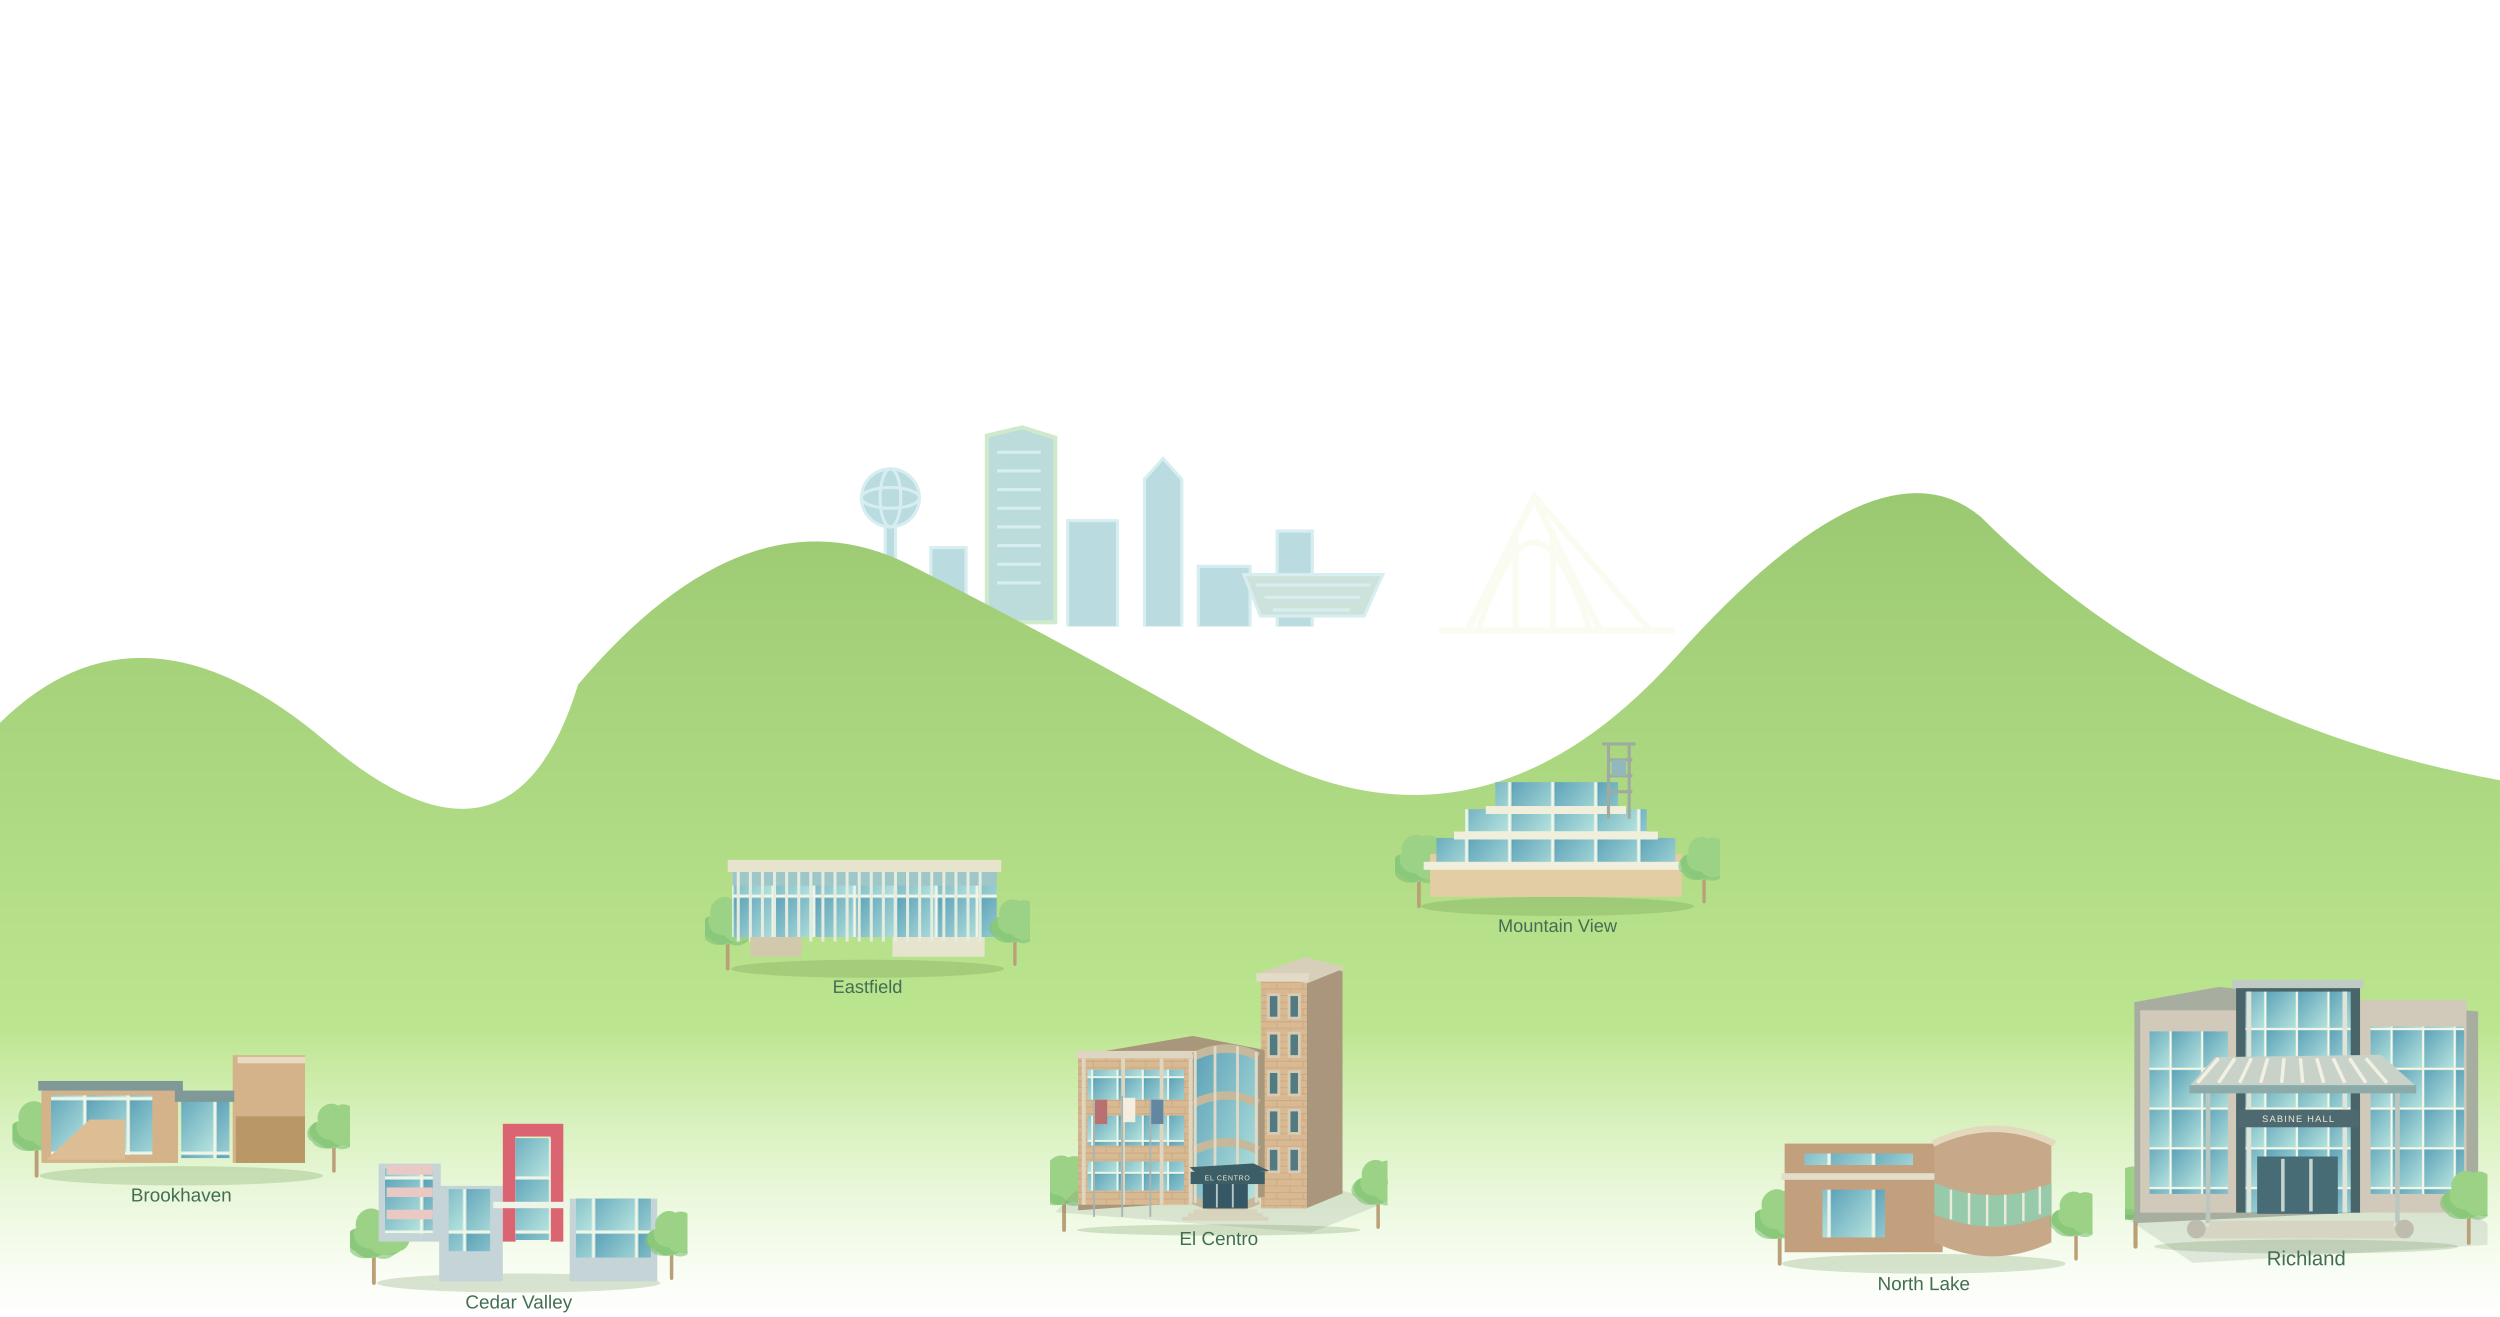
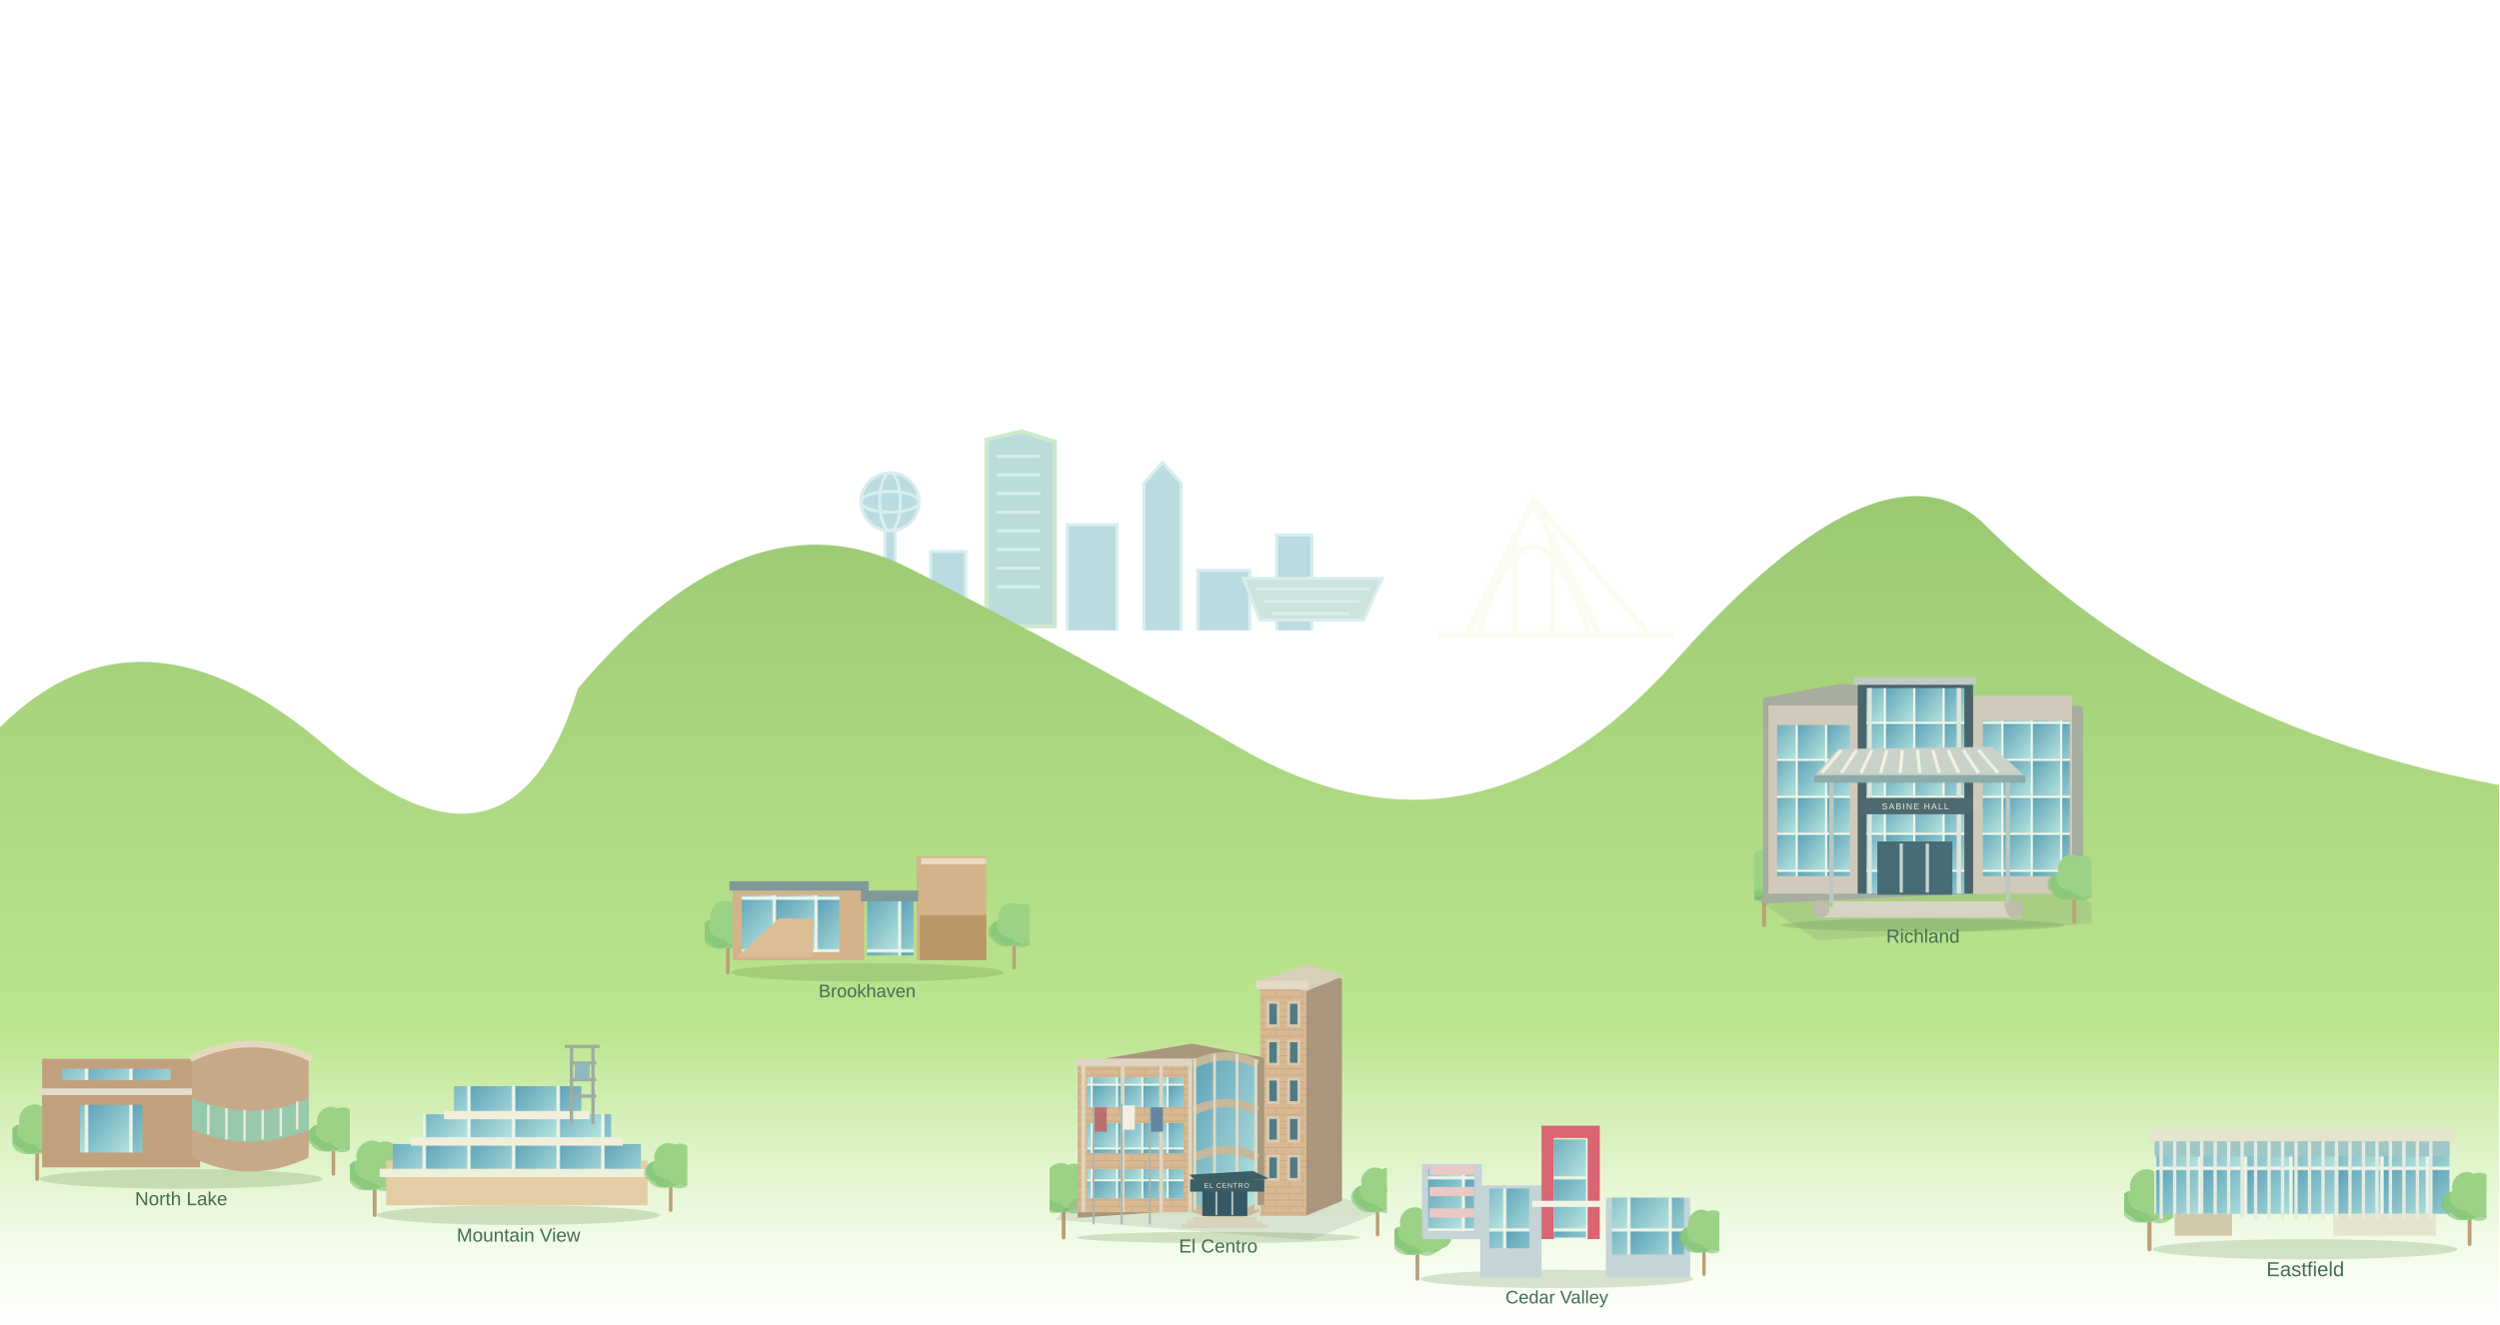
<svg xmlns="http://www.w3.org/2000/svg" width="100%" height="100%">
  <defs>
    <linearGradient id="campus-meadow" x2="0" y2="1">
      <stop stop-color="#9bc972" />
      <stop offset=".65" stop-color="#bce58f" />
      <stop offset="1" stop-color="#d8f3b9" stop-opacity="0" />
    </linearGradient>
    <linearGradient id="glass" x2="1" y2="1">
      <stop stop-color="#5aa0b7" />
      <stop offset="1" stop-color="#b8e5df" />
    </linearGradient>
    <pattern id="brick" width="28" height="14" patternUnits="userSpaceOnUse">
      <rect width="28" height="14" fill="#d8b991" />
      <path d="M0 0h28M0 7h28M0 14h28M14 0v7M0 7v7M28 7v7" fill="none" stroke="#c2a384" stroke-width=".7" />
    </pattern>
    <pattern id="windows" width="27" height="34" patternUnits="userSpaceOnUse">
      <rect width="27" height="34" fill="url(#glass)" />
      <path d="M0 0h27v34H0Z" fill="none" stroke="#eef5e7" stroke-width="2" />
    </pattern>
    <g id="tree">
      <path d="M0 0v-79m0 22-18-19m18 7 19-23" fill="none" stroke="#baa077" stroke-width="7" stroke-linecap="round" />
      <path d="M-33-57c-24-12-18-37 1-42-6-25 21-44 40-32 19-9 41 9 37 26 28 7 24 41 3 47-16 13-27 5-37 8-18 9-31 6-44-7Z" fill="#9bd286" />
      <path d="M-35-98c-5 22 9 35 30 36 9 14 29 14 46 6-14 18-33 13-41 7-17 9-37 3-44-10-15-8-12-30 9-39Z" fill="#7fc174" opacity=".6" />
    </g>
    <g id="brookhaven">
      <path d="M0 28h85v46H0Zm119-21h45v67h-45Z" fill="#d4b38a" />
      <path d="M6 32h63v37H6Zm81 3h30v36H87Z" fill="url(#windows)" />
      <path d="M83 29h37v7H83ZM-2 23h90v6H-2Z" fill="#7e9998" />
      <path d="m3 72 27-25h22v25Z" fill="#dcbd94" />
      <path d="M121 45h43v29h-43Z" fill="#ba9766" />
      <path d="M122 8h42v4h-42Z" fill="#e8dbc2" />
    </g>
    <g id="cedar-valley">
      <path d="M0 25h39v49H0Zm38 14h40v60H38Zm82 8h55v52h-55Z" fill="#c4d4d7" />
      <path d="M4 28h30v41H4Zm40 13h26v39H44Zm80 6h47v37h-47Z" fill="url(#windows)" />
      <path d="M78 0h8v74h-8Zm30 0h8v74h-8ZM78 0h38v8H78Z" fill="#db6473" />
      <path d="M86 9h22v64H86Z" fill="url(#windows)" />
      <path d="M72 49h48v4H72Z" fill="#eef4e8" />
      <path d="M5 26h29v6H5Zm0 14h29v6H5Zm0 14h29v6H5Z" fill="#eac9c5" />
    </g>
    <g id="eastfield">
      <path d="M0 18h175v43H0Z" fill="url(#windows)" />
      <path d="M-3 10h181v8H-3ZM106 61h61v13h-61Z" fill="#e7e4ce" />
      <path d="M0 18h175v9H0Z" fill="#a0c7c8" />
      <path d="M4 18v46m8-46v46m8-46v46m8-46v46m8-46v46m8-46v46m8-46v46m8-46v46m8-46v46m8-46v46m8-46v46m8-46v46m8-46v46m8-46v46m8-46v46m8-46v46m8-46v46m8-46v46m8-46v46m8-46v46m8-46v46" stroke="#e4ece0" stroke-width="2" />
      <path d="M12 61h34v13H12Z" fill="#d2c9ac" />
    </g>
    <g id="mountain-view">
      <path d="M4 47h158v27H4Z" fill="#e3cda5" />
      <path d="M8 37h150v16H8Zm18-18h114v17H26ZM45 2h77v17H45Z" fill="url(#windows)" />
      <path d="M0 52h165v5H0Zm19-19h128v5H19ZM39 17h88v5H39Z" fill="#f0efdb" />
      <path d="M116-22v47m13-47v47m-17-47h21m-18 10h16m-16 10h16m-16 10h16" fill="none" stroke="#9eaca0" stroke-width="2" />
      <path d="M118-12h9v10h-9Z" fill="#91b8bc" />
    </g>
    <g id="north-lake">
      <path d="M0 8h96v66H0Z" fill="#c3a07d" />
      <path d="M12 14h66v7H12Zm11 22h38v29H23Z" fill="url(#windows)" />
      <path d="M-2 26h101v4H-2Z" fill="#e3deca" />
      <path d="M91 9q37-18 71 0v59q-36 17-71 0Z" fill="#c7a989" />
      <path d="M91 32q37 15 71 0v19q-36 15-71 0Z" fill="#97c9ab" />
      <path d="M101 36v18m11-16v19m11-18v19m11-19v18m11-19v17m10-21v17" stroke="#ebebd9" stroke-width="1.5" />
      <path d="M90 8q37-18 74 0" fill="none" stroke="#e4d9be" stroke-width="4" />
    </g>
    <g id="el-centro">
      <path d="m8 258 235-16 96 28-79 32L-12 280Z" fill="#687b71" opacity=".17" />
      <path d="m207 30 48-17 39 10v237l-39 16-48-17Z" fill="#a9967d" />
      <path d="M207 30h49v246h-49Z" fill="url(#brick)" />
      <path d="m204 25 51-17 43 11-42 17Z" fill="#d8cfbb" />
      <path d="M202 25h56v9h-56Z" fill="#e3dac8" />
      <path d="M215 48h11v25h-11Zm22 0h11v25h-11ZM215 89h11v25h-11Zm22 0h11v25h-11ZM215 130h11v25h-11Zm22 0h11v25h-11ZM215 171h11v25h-11Zm22 0h11v25h-11ZM215 212h11v25h-11Zm22 0h11v25h-11Z" fill="#527a83" stroke="#d8cbb2" stroke-width="3" />
      <path d="m12 113 122-21 77 15v157L12 278Z" fill="#a9977c" />
      <path d="M12 115h124v157H12Z" fill="url(#brick)" />
      <path d="M10 108h128v8H10Z" fill="#ded5c2" />
      <path d="M22 128h103v32H22Zm0 49h103v32H22Zm0 49h103v31H22Z" fill="url(#windows)" />
      <path d="M18 116v156m42-156v156m41-156v156m31-156v156" stroke="#e0d6be" stroke-width="4" />
      <path d="M135 111q37-16 69 0v157q-34 16-69 0Z" fill="url(#glass)" />
      <path d="M135 114q36-17 69 0m-69 50q36-17 69 0m-69 50q36-17 69 0m-69 53q36 16 69 0" fill="none" stroke="#c6b89b" stroke-width="9" />
      <path d="M137 108v162m21-167v171m24-171v171m20-165v161" stroke="#e0d9c6" stroke-width="3" />
      <path d="M145 241h48v35h-48Z" fill="#365865" />
      <path d="M160 243v32m17-32v32" stroke="#b6c6c4" stroke-width="2" />
      <path d="m131 232 68-4 17 8-73 7Z" fill="#3c5e66" />
      <path d="M132 237h79v13h-79Z" fill="#3c5e66" />
      <text x="171" y="246" fill="#f0eddb" font-family="Arial,sans-serif" font-size="7.5" text-anchor="middle" letter-spacing=".7">EL CENTRO</text>
      <path d="M135 277h68v4h-68Zm-6 4h80v4h-80Zm-6 4h92v4h-92Z" fill="#d7d3bc" />
      <path d="M29 285V158m30 127V156m30 129V158" stroke="#a9b5b0" stroke-width="2" />
      <path d="M30 160h13v26H30Z" fill="#b97070" />
      <path d="M60 158h13v26H60Z" fill="#f3eee0" />
      <path d="M90 160h13v26H90Z" fill="#6387a0" />
    </g>
    <g id="richland">
      <path d="m-15 227 297-3 42 27-278 17Z" fill="#687b71" opacity=".17" />
      <path d="m-4 45 72-13 222 21v167L-4 234Z" fill="#a7ad9f" />
      <path d="M1 52h83v173H1Zm188-9h91v182h-91Z" fill="#d1caba" />
      <path d="M9 70h67v139H9Zm189-4h80v143h-80Z" fill="url(#windows)" />
      <path d="M83 29h106v196H83Z" fill="#49656a" />
      <path d="M91 36h90v189H91Z" fill="url(#windows)" />
      <path d="M80 26h112v7H80Z" fill="#c0cbc5" />
      <path d="M94 36v189m82-189v189" stroke="#e0e4d8" stroke-width="4" />
      <path d="m65 92 142-2 30 27H43Z" fill="#c8d2c9" />
      <path d="m68 93-18 21m32-21-14 21m28-21-10 21m24-21-6 21m20-21-2 21m16-21 2 21m12-21 6 21m8-21 10 21m4-21 14 21m0-21 18 21" stroke="#f1f0e1" stroke-width="3" />
      <path d="M43 116h194v7H43Z" fill="#8caaa8" />
      <path d="M59 123v111m162-111v111" stroke="#bcc8bf" stroke-width="4" />
      <path d="M101 177h69v49h-69Z" fill="#476c75" />
      <path d="M123 179v45m24-45v45" stroke="#c5d4cf" stroke-width="3" />
      <rect x="85" y="137" width="103" height="15" rx="1" fill="#4e6a70" />
      <text x="136" y="147.5" fill="#eeeedb" font-family="Arial,sans-serif" font-size="8" text-anchor="middle" letter-spacing="1">SABINE HALL</text>
      <path d="M60 232h158v5H60Zm-7 5h172v5H53Zm-7 5h186v5H46Z" fill="#d6d5c3" />
      <g fill="#bebdad">
        <circle cx="49" cy="239" r="8" />
        <circle cx="227" cy="239" r="8" />
      </g>
    </g>
  </defs>
  <svg x="34%" y="0" width="34%" height="49%" viewBox="600 14 410 111" preserveAspectRatio="xMidYMax meet">
    <g opacity=".65" fill="#95c7d0" stroke="#c2e5e8" stroke-width="1.5">
      <path d="M617 112V67h5v45Z" />
      <circle cx="619.5" cy="54" r="14" />
      <ellipse cx="619.5" cy="54" rx="14" ry="5" fill="none" />
      <ellipse cx="619.5" cy="54" rx="5" ry="14" fill="none" />
      <path d="M666 114V24l17-4 16 5v89Z" fill="#98c9c9" stroke="#b3ddb0" stroke-width="2" />
      <path d="M671 32h21m-21 9h21m-21 9h21m-21 9h21m-21 9h21m-21 9h21m-21 9h21m-21 9h21" />
      <path d="M639 116V78h17v38m49 0V65h24v51m13 0V45l9-10 9 10v71m8 0V87h25v29m13 0V70h17v46" />
      <path d="m798 111-8-20h67l-9 20Zm-2-15h55m-51 6h46m-42 6h37" fill="#b1d3c6" />
      <path d="M884 118h114m-95 0q27-85 54 0m-59 0 32-64 32 64m-41-49v48m18-48v48m-41 0 32-64 55 64" fill="none" stroke="#f8fbea" stroke-width="3" />
    </g>
  </svg>
  <svg width="100%" height="100%" viewBox="0 0 1440 275" preserveAspectRatio="none">
    <path d="M0 151Q81 122 188 155T333 143Q431 101 524 118T713 155Q850 184 966 137T1141 108Q1260 151 1440 163V275H0Z" fill="url(#campus-meadow)" />
  </svg>
-   <svg x="0.5%" y="27%" width="13.5%" height="65%" viewBox="-18 -28 210 132" preserveAspectRatio="xMidYMax meet">
+   <svg x="28.2%" y="12%" width="13%" height="64%" viewBox="-18 -28 210 132" preserveAspectRatio="xMidYMax meet">
    <ellipse cx="87" cy="82" rx="88.2" ry="6" fill="#56823f" opacity=".22" />
    <use href="#tree" transform="translate(-3 82) scale(0.3444)" />
    <use href="#brookhaven" />
    <use href="#tree" transform="translate(182 79) scale(0.3108)" />
    <text x="87" y="98" font-family="Arial,sans-serif" font-size="11.76" text-anchor="middle" fill="#426d53">Brookhaven</text>
  </svg>
-   <svg x="14%" y="34%" width="13.5%" height="66%" viewBox="-18 -18 212 139" preserveAspectRatio="xMidYMax meet">
+   <svg x="55.8%" y="30%" width="13%" height="69%" viewBox="-18 -18 212 139" preserveAspectRatio="xMidYMax meet">
    <ellipse cx="88" cy="100" rx="89.04" ry="6" fill="#56823f" opacity=".22" />
    <use href="#tree" transform="translate(-3 100) scale(0.34768)" />
    <use href="#cedar-valley" />
    <use href="#tree" transform="translate(184 97) scale(0.31376)" />
    <text x="88" y="116" font-family="Arial,sans-serif" font-size="11.872" text-anchor="middle" fill="#426d53">Cedar Valley</text>
  </svg>
-   <svg x="28.2%" y="12%" width="13%" height="64%" viewBox="-18 -25 215 128" preserveAspectRatio="xMidYMax meet">
+   <svg x="85%" y="22%" width="14.5%" height="75%" viewBox="-18 -25 215 128" preserveAspectRatio="xMidYMax meet">
    <ellipse cx="89.5" cy="82" rx="90.3" ry="6" fill="#56823f" opacity=".22" />
    <use href="#tree" transform="translate(-3 82) scale(0.3526)" />
    <use href="#eastfield" />
    <use href="#tree" transform="translate(187 79) scale(0.3182)" />
    <text x="89.5" y="98" font-family="Arial,sans-serif" font-size="12.04" text-anchor="middle" fill="#426d53">Eastfield</text>
  </svg>
  <svg x="42%" y="21%" width="13.5%" height="74%" viewBox="-18 -16 360 337" preserveAspectRatio="xMidYMax meet">
    <ellipse cx="162" cy="299" rx="151.2" ry="6" fill="#56823f" opacity=".22" />
    <use href="#tree" transform="translate(-3 299) scale(0.5904)" />
    <use href="#el-centro" />
    <use href="#tree" transform="translate(332 296) scale(0.5328)" />
    <text x="162" y="315" font-family="Arial,sans-serif" font-size="20.16" text-anchor="middle" fill="#426d53">El Centro</text>
  </svg>
-   <svg x="55.8%" y="6%" width="13%" height="66%" viewBox="-18 -32 204 138" preserveAspectRatio="xMidYMax meet">
+   <svg x="14%" y="21%" width="13.5%" height="74%" viewBox="-18 -32 204 138" preserveAspectRatio="xMidYMax meet">
    <ellipse cx="84" cy="80" rx="85.68" ry="6" fill="#56823f" opacity=".22" />
    <use href="#tree" transform="translate(-3 80) scale(0.33456)" />
    <use href="#mountain-view" />
    <use href="#tree" transform="translate(176 77) scale(0.30192)" />
    <text x="84" y="96" font-family="Arial,sans-serif" font-size="11.424" text-anchor="middle" fill="#426d53">Mountain View</text>
  </svg>
-   <svg x="70.2%" y="30%" width="13.5%" height="69%" viewBox="-18 -26 205 131" preserveAspectRatio="xMidYMax meet">
+   <svg x="0.5%" y="27%" width="13.5%" height="65%" viewBox="-18 -26 205 131" preserveAspectRatio="xMidYMax meet">
    <ellipse cx="84.5" cy="81" rx="86.1" ry="6" fill="#56823f" opacity=".22" />
    <use href="#tree" transform="translate(-3 81) scale(0.3362)" />
    <use href="#north-lake" />
    <use href="#tree" transform="translate(177 78) scale(0.3034)" />
    <text x="84.5" y="97" font-family="Arial,sans-serif" font-size="11.48" text-anchor="middle" fill="#426d53">North Lake</text>
  </svg>
-   <svg x="85%" y="22%" width="14.5%" height="75%" viewBox="-12 0 310 280" preserveAspectRatio="xMidYMax meet">
+   <svg x="70.2%" y="6%" width="13.5%" height="66%" viewBox="-12 0 310 280" preserveAspectRatio="xMidYMax meet">
    <ellipse cx="143" cy="254" rx="130.2" ry="6" fill="#56823f" opacity=".22" />
    <use href="#tree" transform="translate(-3 254) scale(0.5084)" />
    <use href="#richland" />
    <use href="#tree" transform="translate(282 251) scale(0.4588)" />
    <text x="143" y="270" font-family="Arial,sans-serif" font-size="17.36" text-anchor="middle" fill="#426d53">Richland</text>
  </svg>
</svg>
